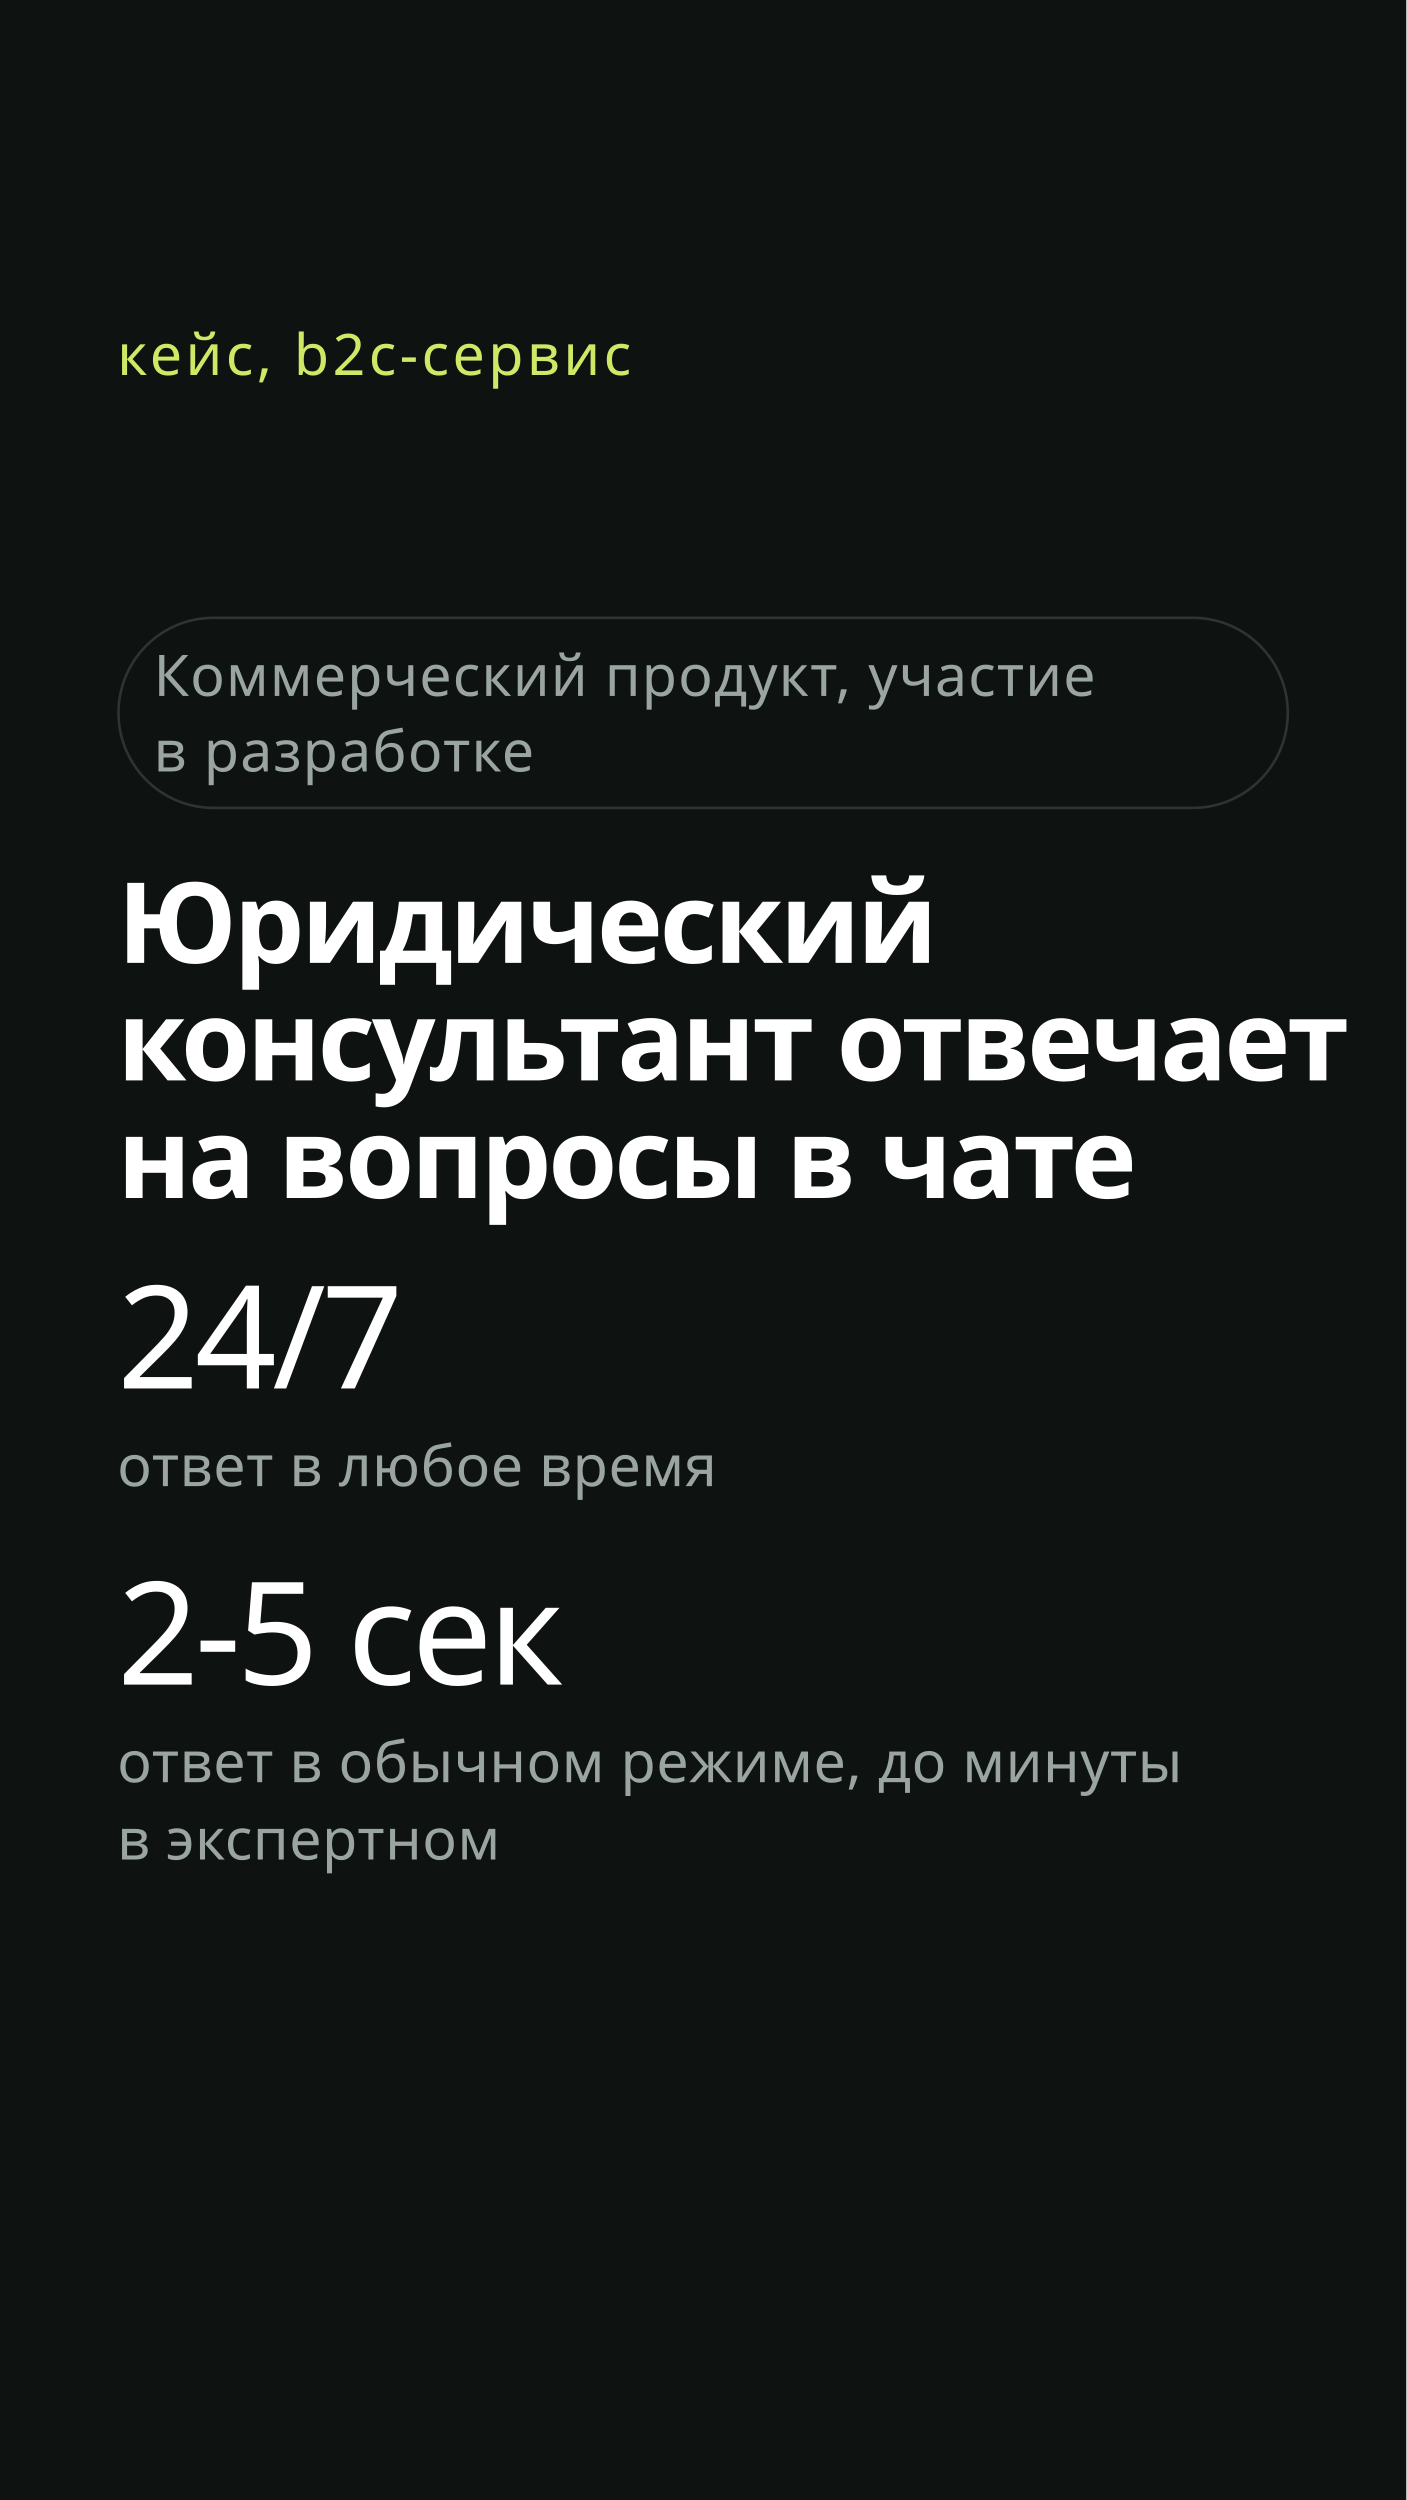
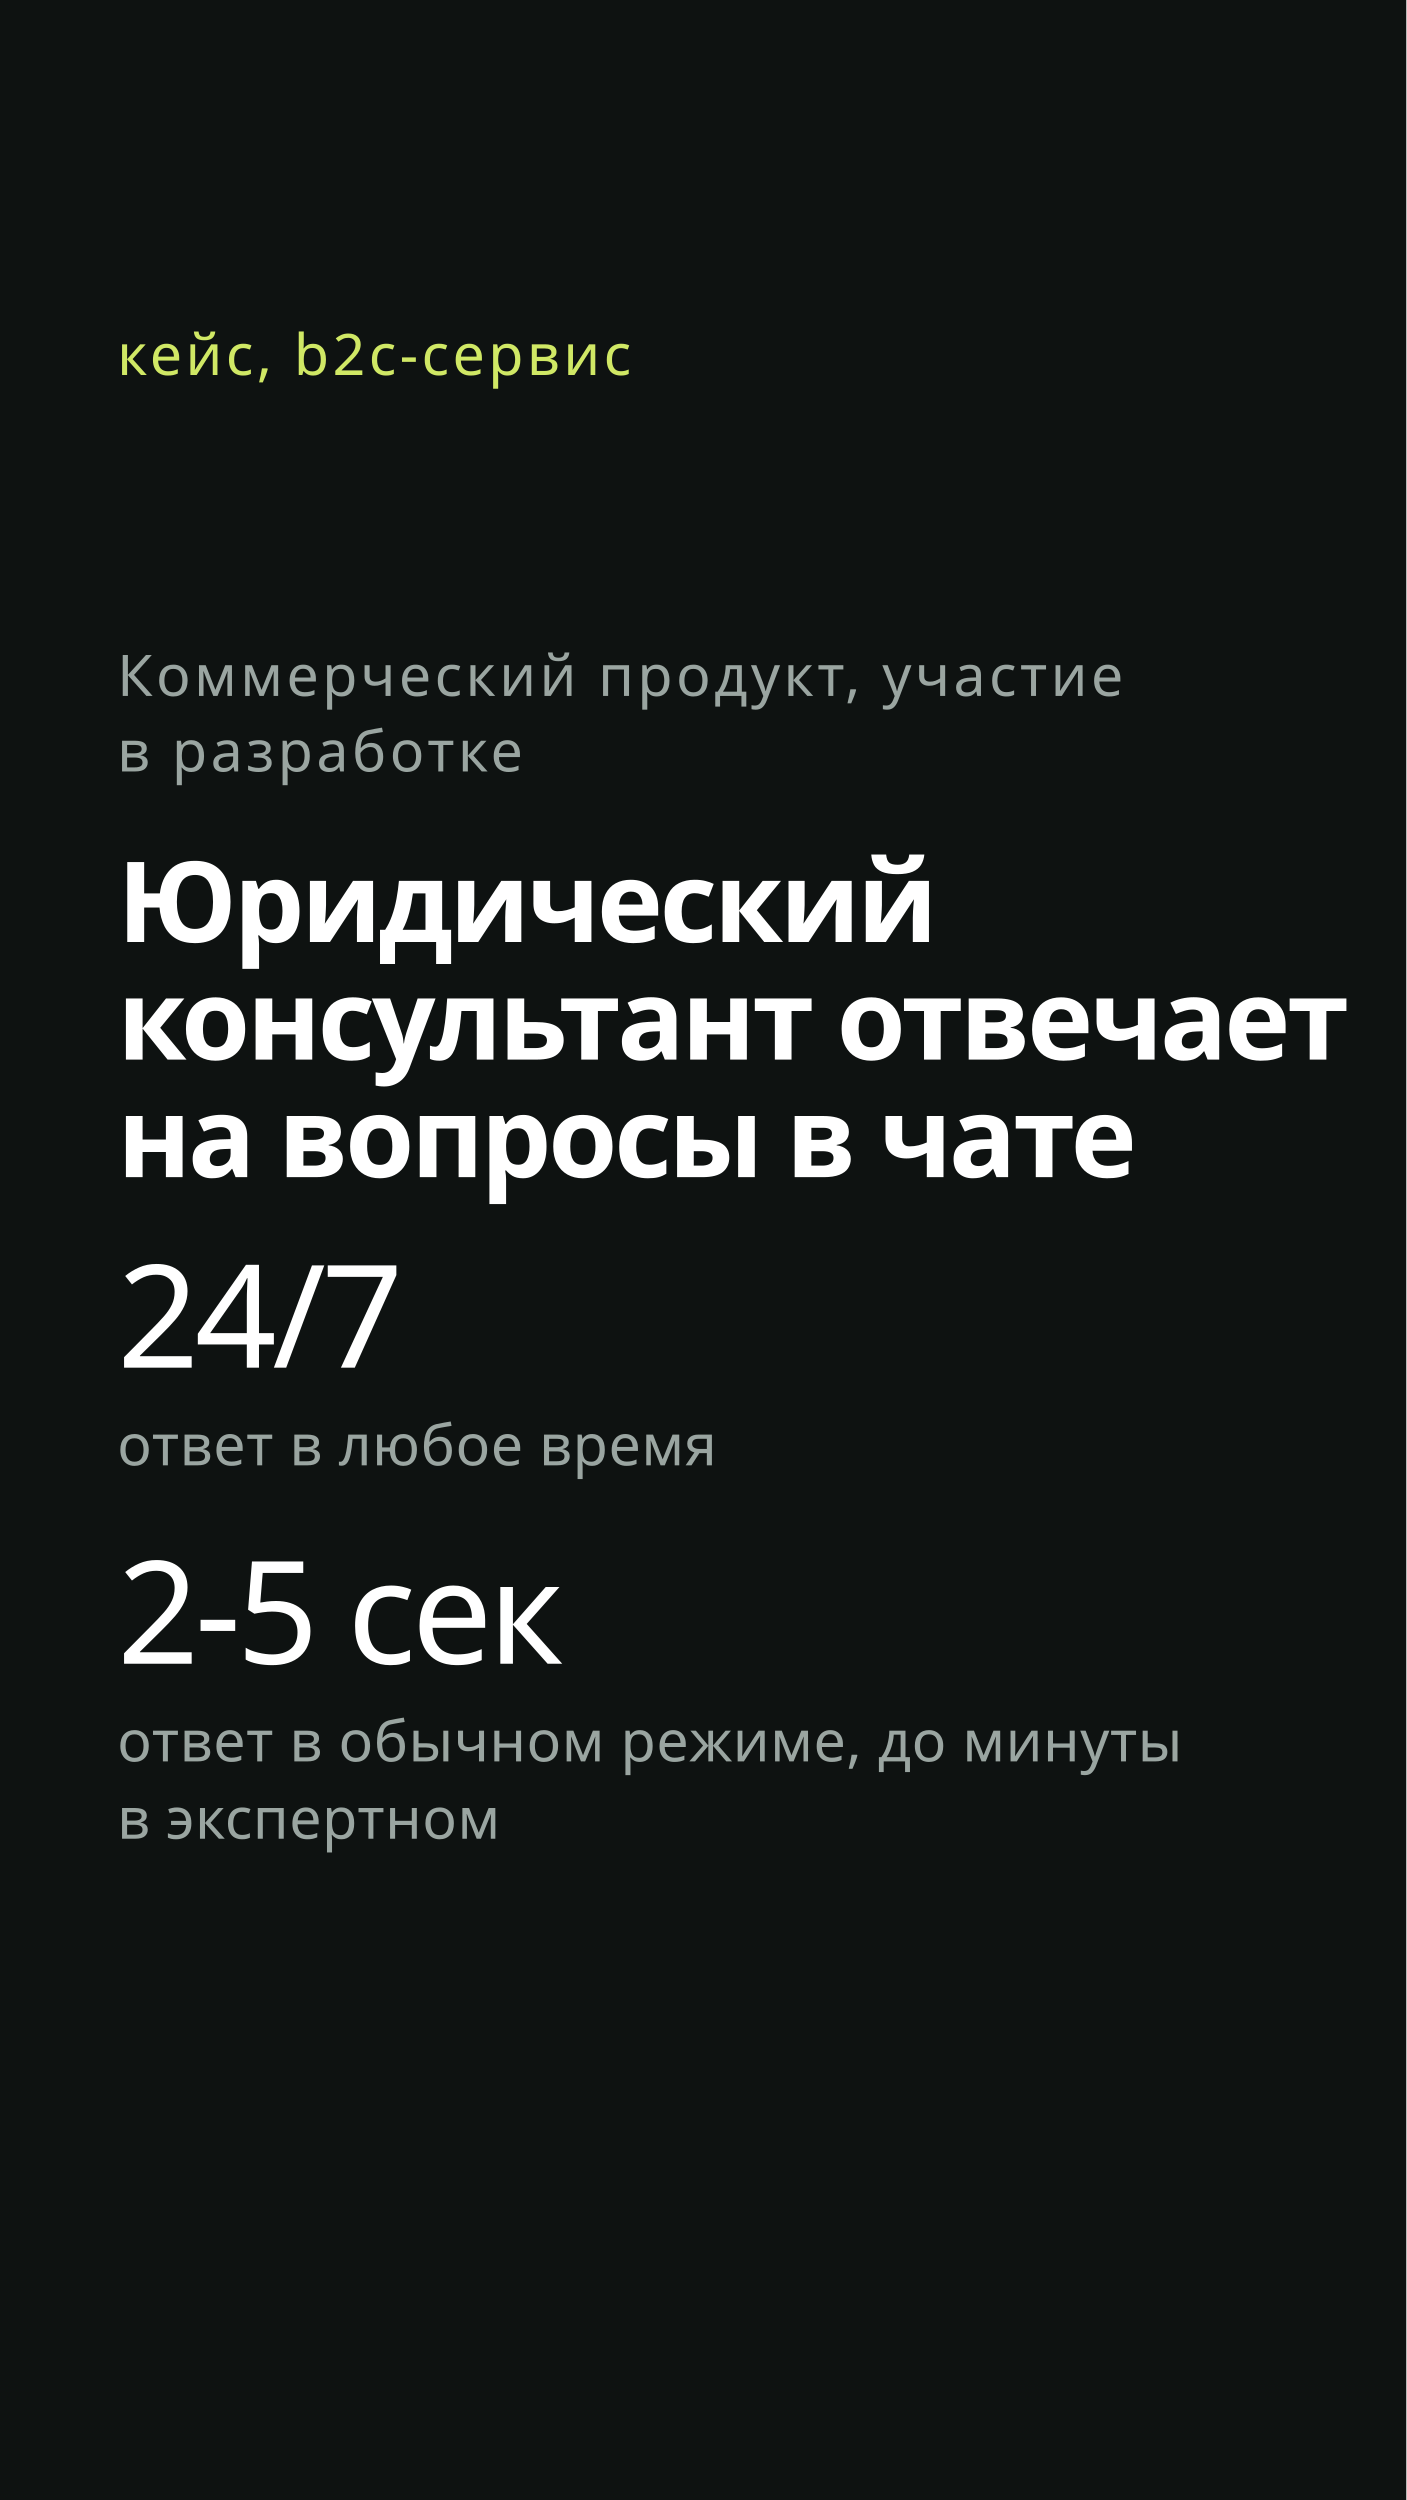
<svg xmlns="http://www.w3.org/2000/svg" width="1080" height="1920" viewBox="0 0 1080 1920">
  <rect x="0" y="0" width="1080" height="1920" rx="0" fill="#0E1211" />
  <text x="90" y="288" font-family="JetBrains Mono" font-size="44" font-weight="400" letter-spacing="2.64" fill="#D0E865">кейс, b2c-сервис</text>
-   <rect x="91" y="474.47" width="898" height="146" rx="73" fill="none" stroke="#2C3532" stroke-width="2" />
-   <text x="118" y="534.47" font-family="JetBrains Mono" font-size="44" font-weight="400" letter-spacing="0.88" fill="#9AA5A1">Коммерческий продукт, участие</text>
-   <text x="118" y="592.47" font-family="JetBrains Mono" font-size="44" font-weight="400" letter-spacing="0.88" fill="#9AA5A1">в разработке</text>
-   <text x="90" y="739.47" font-family="Manrope" font-size="86" font-weight="600" letter-spacing="-2.58" fill="#FFFFFF">Юридический</text>
-   <text x="90" y="829.77" font-family="Manrope" font-size="86" font-weight="600" letter-spacing="-2.58" fill="#FFFFFF">консультант отвечает</text>
-   <text x="90" y="920.06" font-family="Manrope" font-size="86" font-weight="600" letter-spacing="-2.58" fill="#FFFFFF">на вопросы в чате</text>
-   <text x="90" y="1066.36" font-family="JetBrains Mono" font-size="110" font-weight="500" letter-spacing="-3.3" fill="#FFFFFF">24/7</text>
-   <text x="90" y="1141.36" font-family="JetBrains Mono" font-size="44" font-weight="400" letter-spacing="0.44" fill="#9AA5A1">ответ в любое время</text>
-   <text x="90" y="1293.75" font-family="JetBrains Mono" font-size="110" font-weight="500" letter-spacing="-3.3" fill="#FFFFFF">2-5 сек</text>
-   <text x="90" y="1368.75" font-family="JetBrains Mono" font-size="44" font-weight="400" letter-spacing="0.44" fill="#9AA5A1">ответ в обычном режиме, до минуты</text>
-   <text x="90" y="1428.14" font-family="JetBrains Mono" font-size="44" font-weight="400" letter-spacing="0.44" fill="#9AA5A1">в экспертном</text>
+   <text x="90" y="534.47" font-family="JetBrains Mono" font-size="44" font-weight="400" letter-spacing="2.64" fill="#9AA5A1">Коммерческий продукт, участие</text>
+   <text x="90" y="592.47" font-family="JetBrains Mono" font-size="44" font-weight="400" letter-spacing="2.64" fill="#9AA5A1">в разработке</text>
+   <text x="90" y="723.47" font-family="Manrope" font-size="86" font-weight="600" letter-spacing="-2.58" fill="#FFFFFF">Юридический</text>
+   <text x="90" y="813.77" font-family="Manrope" font-size="86" font-weight="600" letter-spacing="-2.58" fill="#FFFFFF">консультант отвечает</text>
+   <text x="90" y="904.06" font-family="Manrope" font-size="86" font-weight="600" letter-spacing="-2.58" fill="#FFFFFF">на вопросы в чате</text>
+   <text x="90" y="1050.36" font-family="JetBrains Mono" font-size="110" font-weight="500" letter-spacing="-3.3" fill="#FFFFFF">24/7</text>
+   <text x="90" y="1125.36" font-family="JetBrains Mono" font-size="44" font-weight="400" letter-spacing="0.44" fill="#9AA5A1">ответ в любое время</text>
+   <text x="90" y="1277.75" font-family="JetBrains Mono" font-size="110" font-weight="500" letter-spacing="-3.3" fill="#FFFFFF">2-5 сек</text>
+   <text x="90" y="1352.75" font-family="JetBrains Mono" font-size="44" font-weight="400" letter-spacing="0.44" fill="#9AA5A1">ответ в обычном режиме, до минуты</text>
+   <text x="90" y="1412.14" font-family="JetBrains Mono" font-size="44" font-weight="400" letter-spacing="0.44" fill="#9AA5A1">в экспертном</text>
</svg>
